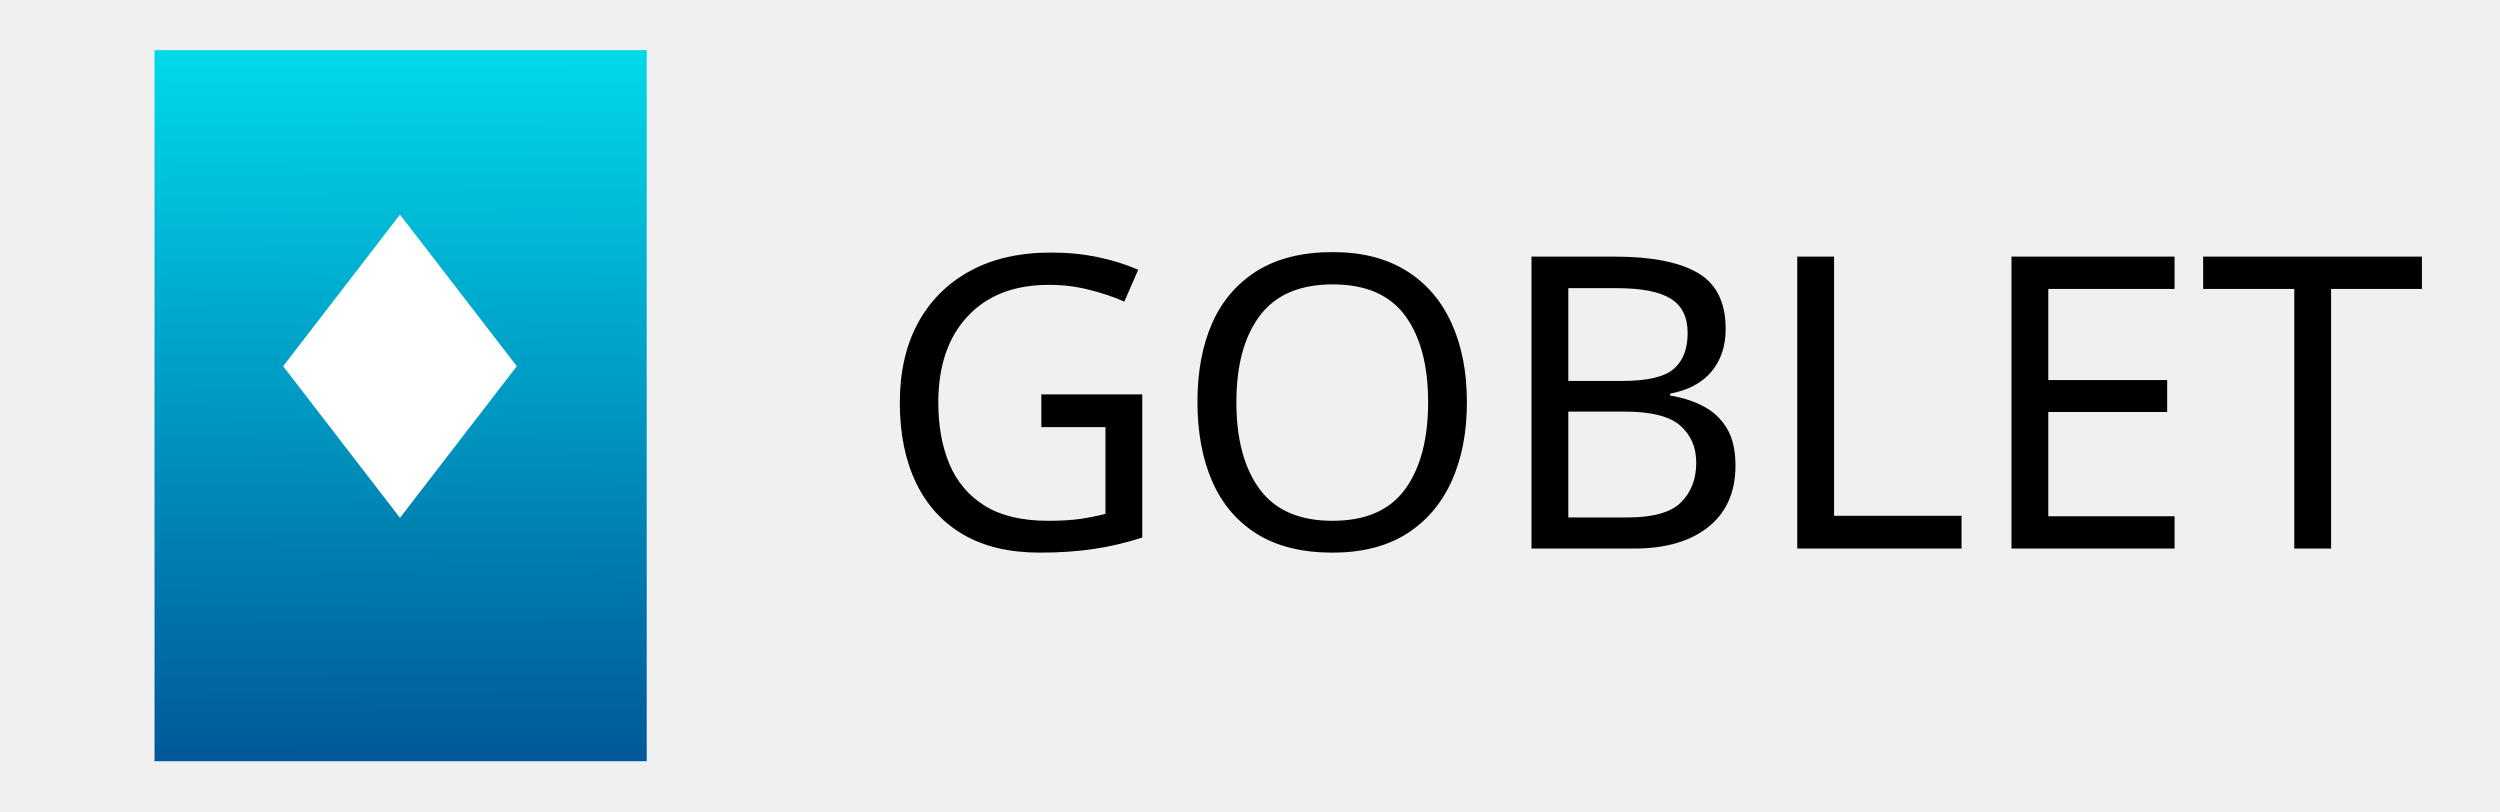
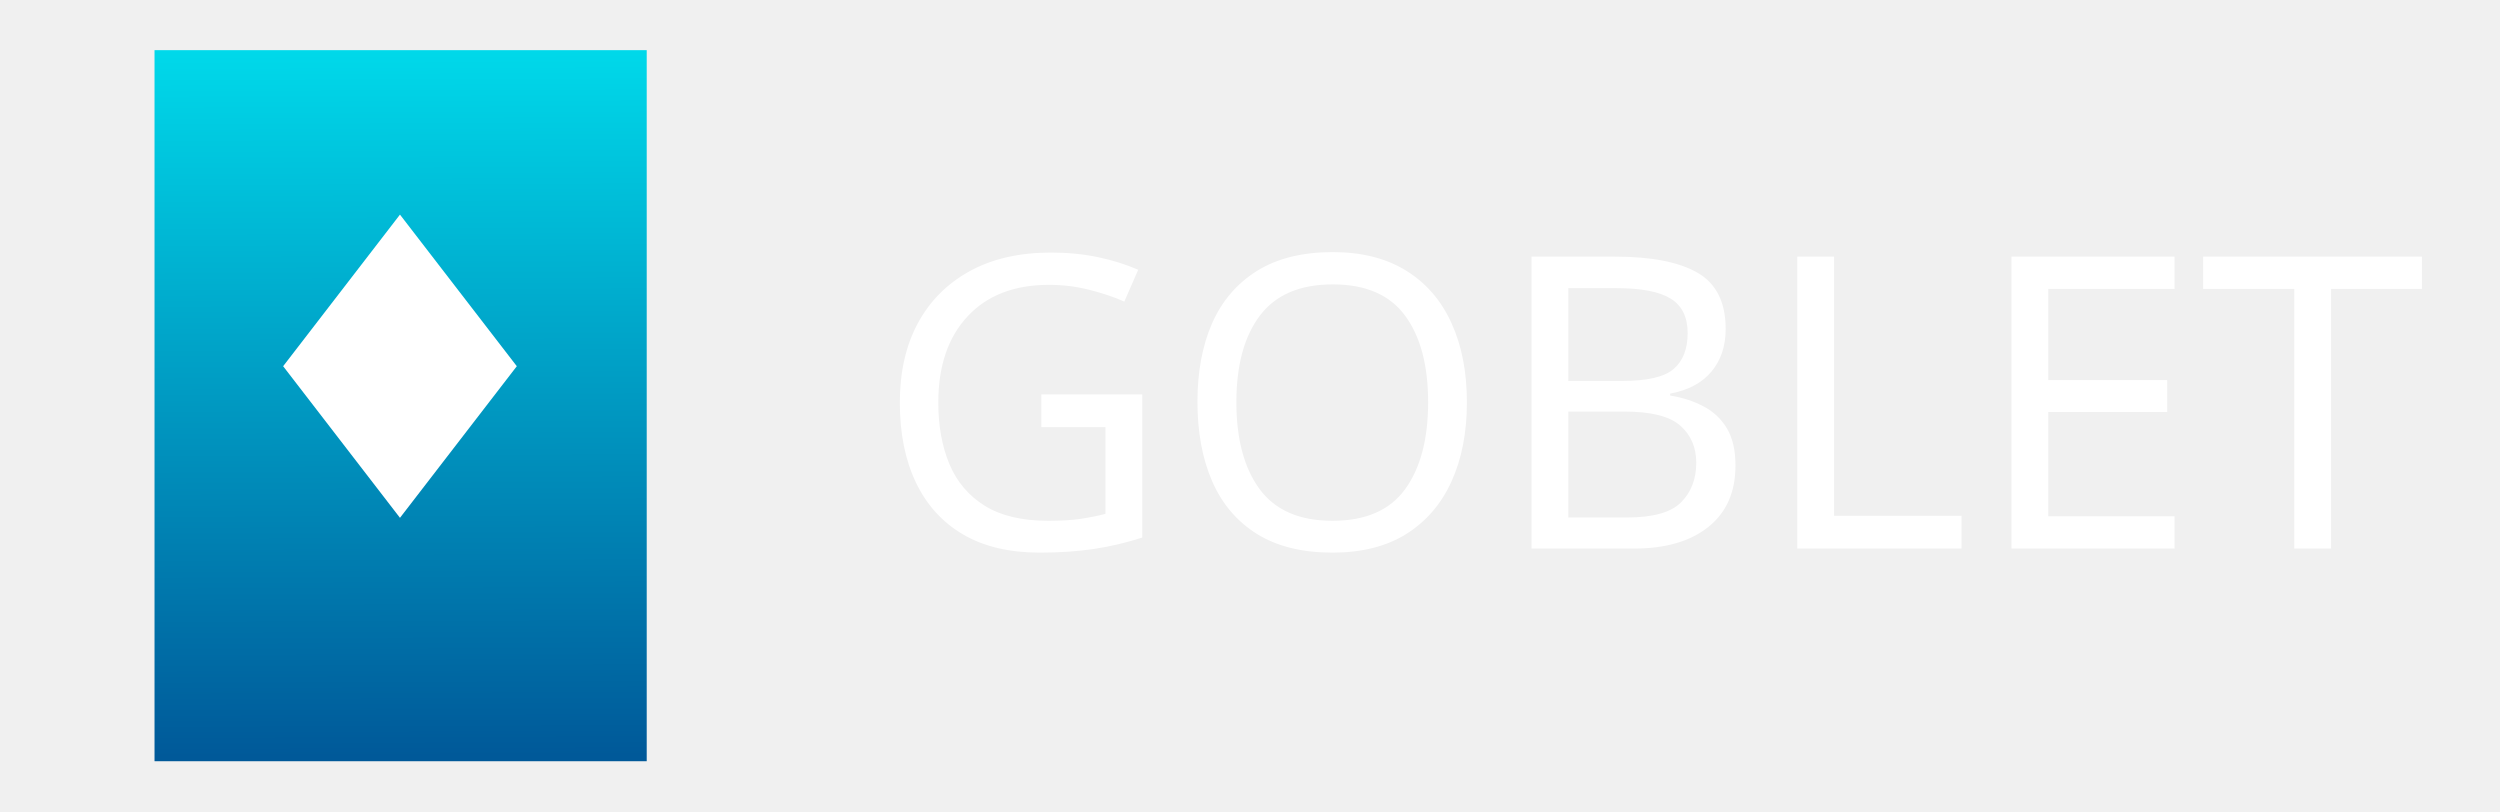
<svg xmlns="http://www.w3.org/2000/svg" xmlns:xlink="http://www.w3.org/1999/xlink" width="258.923mm" height="84.033mm" viewBox="0 0 258.923 84.033" version="1.1" id="svg868">
  <defs id="defs862">
    <linearGradient xlink:href="#linearGradient859" id="linearGradient886" x1="-340.881" y1="168.352" x2="-341.17" y2="94.345" gradientUnits="userSpaceOnUse" gradientTransform="matrix(1.250634,0,0,1.130005,95.31988,167.4198)" />
    <linearGradient id="linearGradient859">
      <stop style="stop-color:#005999;stop-opacity:1" offset="0" id="stop855" />
      <stop style="stop-color:#00d9ea;stop-opacity:1" offset="1" id="stop857" />
    </linearGradient>
  </defs>
  <g id="layer1" transform="translate(-172.0005,-97.83483)">
    <g id="g904" transform="matrix(0.8763782,0,0,0.8763782,503.5823,-137.2693)" style="stroke-width:1.141">
      <rect style="fill:url(#linearGradient886);fill-opacity:1;stroke:none;stroke-width:1.141;stroke-linecap:square" id="rect874" width="58.166" height="84.033" x="-360.093" y="274.195" />
      <rect style="fill:#ffffff;fill-opacity:1;stroke:none;stroke-width:1.16;stroke-linecap:square" id="rect878" width="22.62" height="22.62" x="-85.859" y="456.557" transform="matrix(0.610392,0.7920995,-0.610392,0.7920995,0,0)" />
    </g>
-     <text xml:space="preserve" style="font-style:normal;font-variant:normal;font-weight:normal;font-stretch:normal;font-size:42.341px;line-height:0;font-family:Track;-inkscape-font-specification:Track;letter-spacing:0px;word-spacing:0px;stroke-width:0.265" x="262.619" y="154.649" id="text1456">
-       <tspan id="tspan1454" x="262.619" y="154.649" style="font-style:normal;font-variant:normal;font-weight:normal;font-stretch:normal;font-family:Acre;-inkscape-font-specification:Acre;stroke-width:0.265">GOBLET</tspan>
+     <text xml:space="preserve" style="font-style:normal;font-variant:normal;font-weight:normal;font-stretch:normal;font-size:42.341px;line-height:0;font-family:Track;-inkscape-font-specification:Track;letter-spacing:0px;word-spacing:0px;stroke-width:0.265;fill:#ffffff;" x="262.619" y="154.649" id="text1456">
+       <tspan id="tspan1454" x="262.619" y="154.649" style="font-style:normal;font-variant:normal;font-weight:normal;font-stretch:normal;font-family:Acre;-inkscape-font-specification:Acre;stroke-width:0.265;fill:#ffffff;">GOBLET</tspan>
    </text>
  </g>
</svg>
